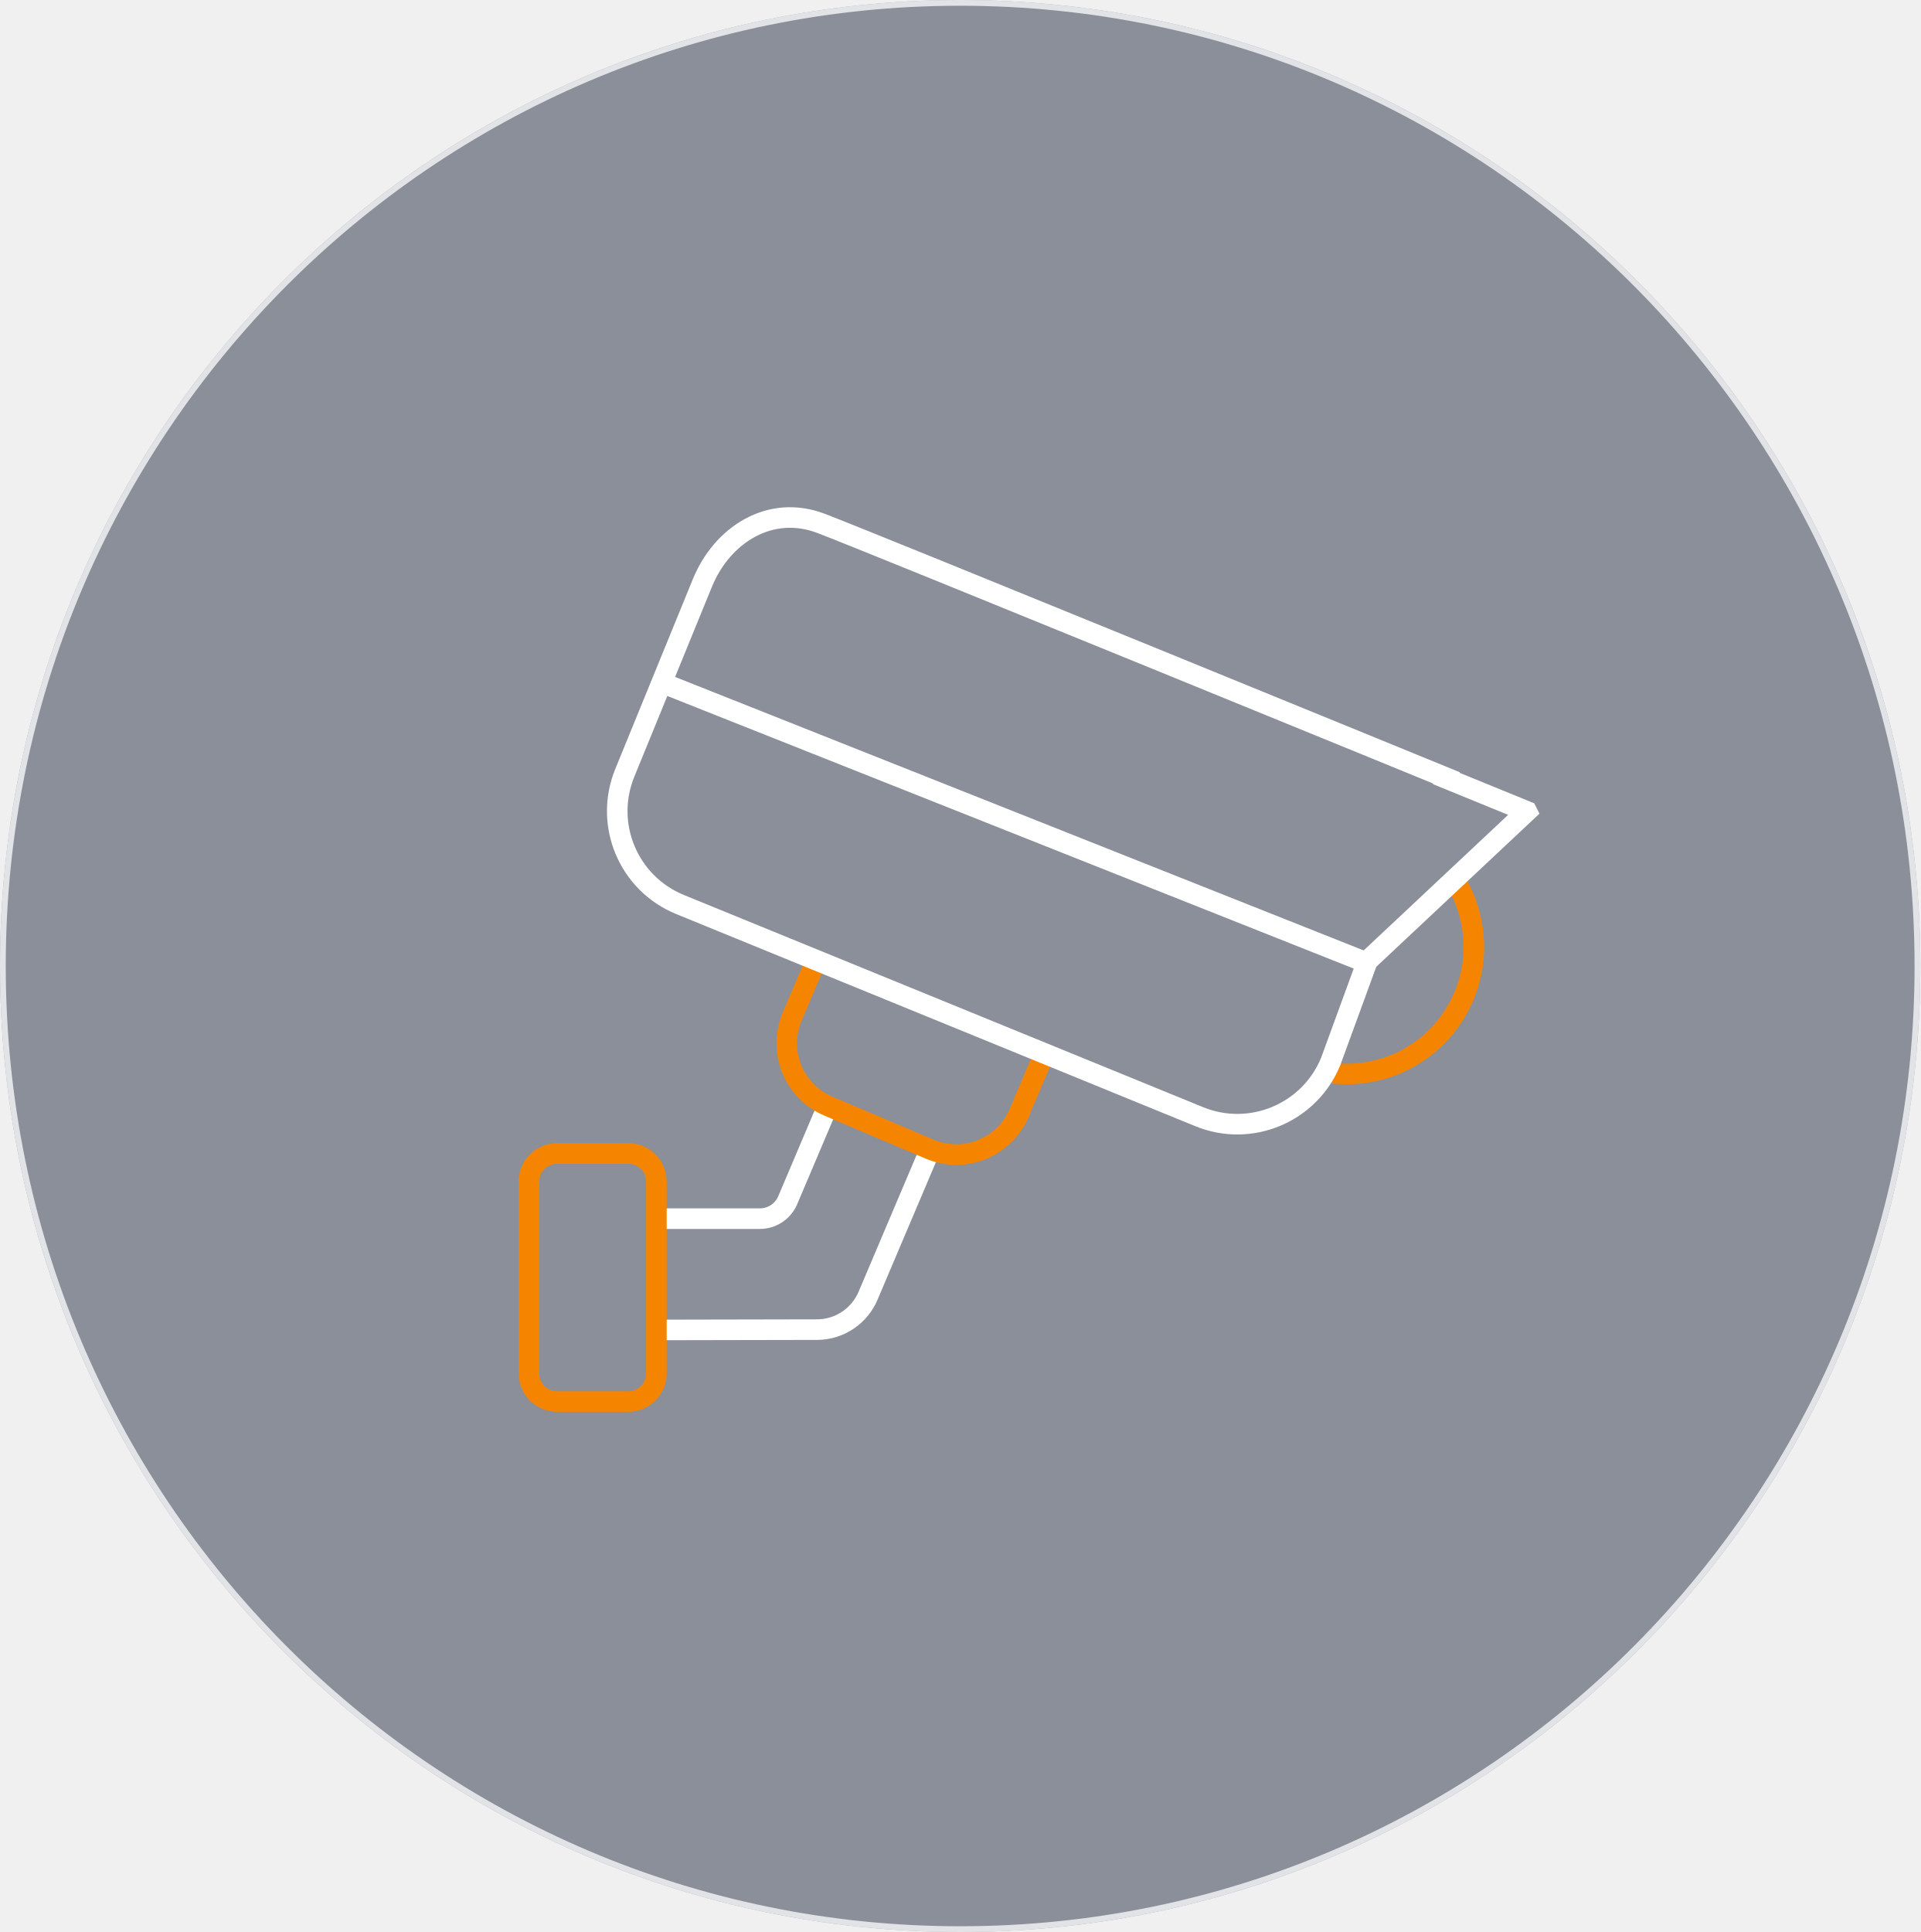
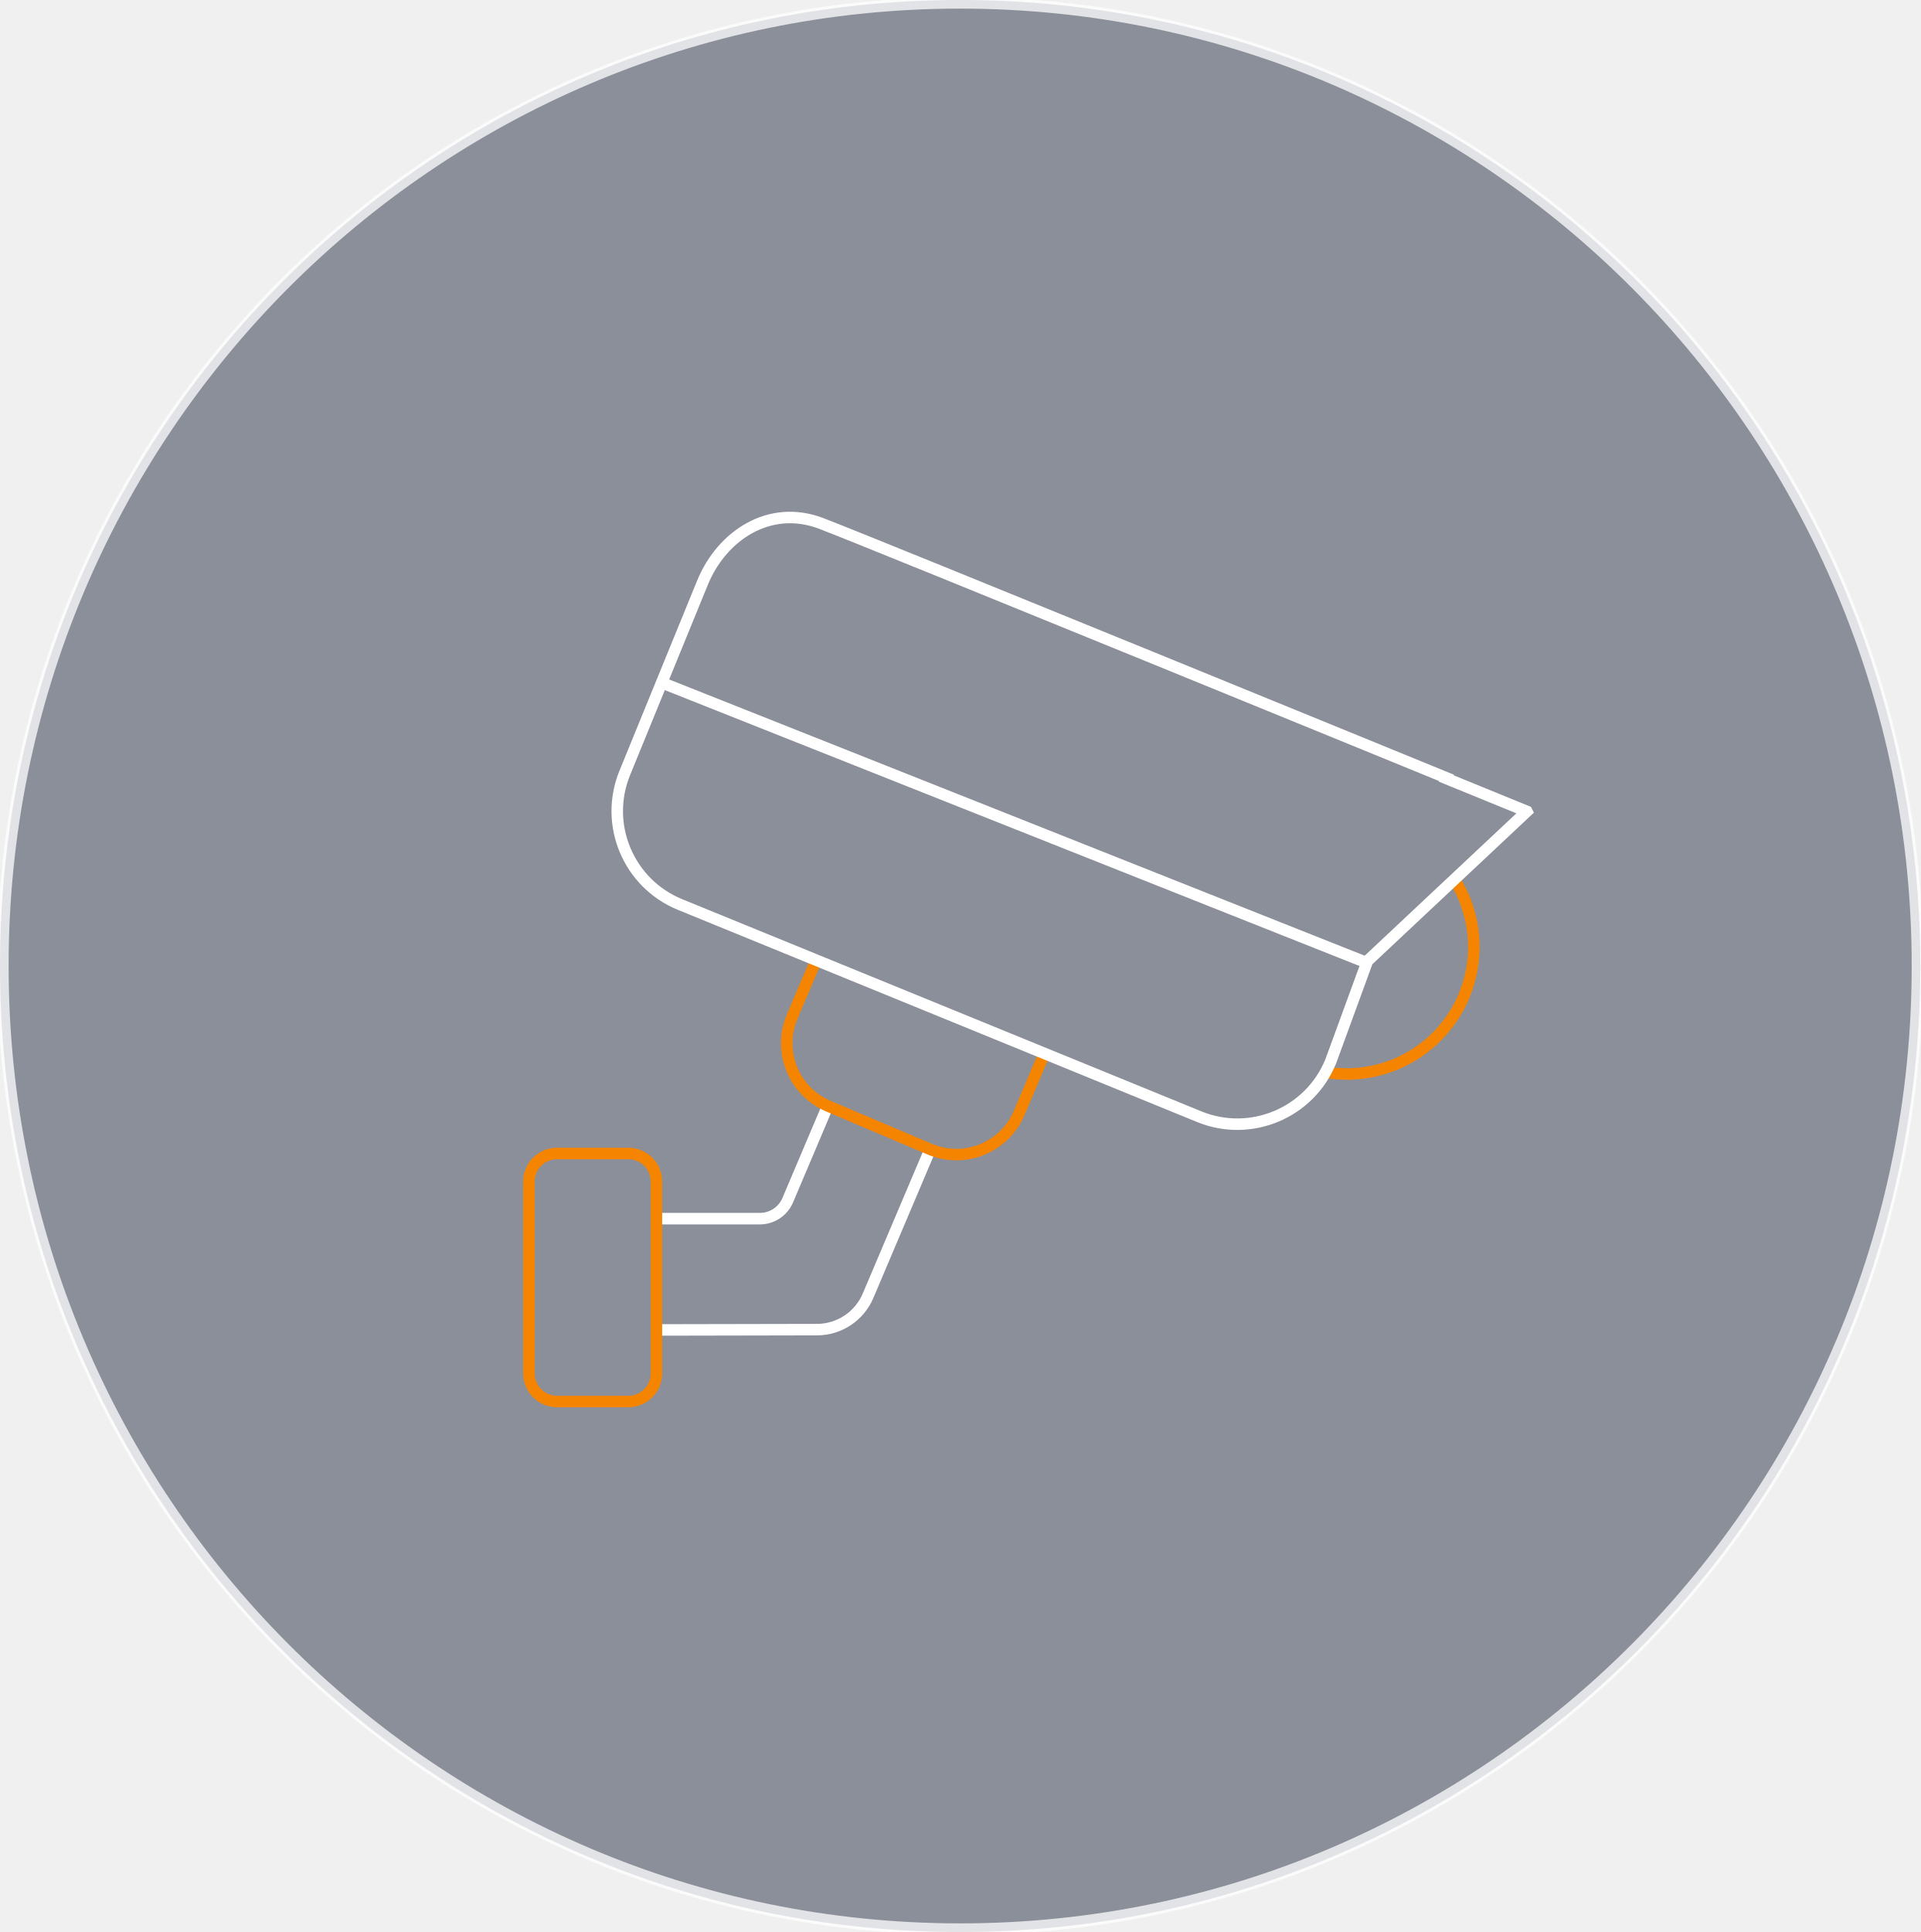
<svg xmlns="http://www.w3.org/2000/svg" width="167" height="168" viewBox="0 0 167 168" fill="none">
  <ellipse cx="83.5" cy="84" rx="83.5" ry="84" fill="#262E45" fill-opacity="0.5" />
-   <path d="M166.75 84C166.75 130.255 129.476 167.75 83.5 167.75C37.524 167.75 0.25 130.255 0.25 84C0.25 37.745 37.524 0.25 83.5 0.25C129.476 0.25 166.75 37.745 166.75 84Z" stroke="white" stroke-opacity="0.75" stroke-width="0.5" />
-   <path d="M126.256 76.122C127.065 77.308 127.654 78.672 127.954 80.166C129.156 86.148 125.281 91.971 119.3 93.174C117.969 93.441 116.647 93.457 115.381 93.255" stroke="#F58500" stroke-width="1.788" stroke-miterlimit="10" />
-   <path d="M72.102 95.885L68.504 104.367C68.091 105.339 67.137 105.97 66.081 105.97H56.695" stroke="white" stroke-width="1.788" stroke-miterlimit="10" />
-   <path d="M56.695 115.648L71.051 115.62C72.987 115.617 74.734 114.457 75.49 112.675L80.815 100.123" stroke="white" stroke-width="1.788" stroke-miterlimit="10" />
-   <path d="M90.963 91.284L88.632 96.779C87.351 99.797 83.867 101.206 80.848 99.925L72.037 96.187C69.019 94.907 67.611 91.422 68.891 88.404L70.887 83.699" stroke="#F58500" stroke-width="1.788" stroke-miterlimit="10" />
-   <path d="M132.779 70.555L125.777 67.694L125.797 67.644C125.797 67.644 75.877 47.213 71.403 45.511C66.929 43.81 62.769 46.563 61.089 50.677L54.332 67.213C52.5 71.697 54.648 76.817 59.133 78.651L104.287 97.102C108.77 98.934 113.891 96.784 115.724 92.301L118.919 83.564L132.78 70.557L132.779 70.555Z" stroke="white" stroke-width="1.788" stroke-miterlimit="10" />
-   <path d="M57.932 59.517L118.724 83.659" stroke="white" stroke-width="1.788" stroke-miterlimit="10" />
-   <path d="M54.645 100.303H48.439C47.092 100.303 46 101.395 46 102.742V119.431C46 120.778 47.092 121.87 48.439 121.87H54.645C55.992 121.87 57.084 120.778 57.084 119.431V102.742C57.084 101.395 55.992 100.303 54.645 100.303Z" stroke="#F58500" stroke-width="1.788" stroke-miterlimit="10" />
+   <path d="M166.75 84C166.75 130.255 129.476 167.75 83.5 167.75C37.524 167.75 0.25 130.255 0.25 84C0.25 37.745 37.524 0.25 83.5 0.25C129.476 0.25 166.75 37.745 166.75 84Z" stroke="white" stroke-opacity="0.75" strokeWidth="0.5" />
+   <path d="M126.256 76.122C127.065 77.308 127.654 78.672 127.954 80.166C129.156 86.148 125.281 91.971 119.3 93.174C117.969 93.441 116.647 93.457 115.381 93.255" stroke="#F58500" strokeWidth="1.788" strokeMiterlimit="10" />
+   <path d="M72.102 95.885L68.504 104.367C68.091 105.339 67.137 105.97 66.081 105.97H56.695" stroke="white" strokeWidth="1.788" strokeMiterlimit="10" />
+   <path d="M56.695 115.648L71.051 115.62C72.987 115.617 74.734 114.457 75.49 112.675L80.815 100.123" stroke="white" strokeWidth="1.788" strokeMiterlimit="10" />
+   <path d="M90.963 91.284L88.632 96.779C87.351 99.797 83.867 101.206 80.848 99.925L72.037 96.187C69.019 94.907 67.611 91.422 68.891 88.404L70.887 83.699" stroke="#F58500" strokeWidth="1.788" strokeMiterlimit="10" />
+   <path d="M132.779 70.555L125.777 67.694L125.797 67.644C125.797 67.644 75.877 47.213 71.403 45.511C66.929 43.81 62.769 46.563 61.089 50.677L54.332 67.213C52.5 71.697 54.648 76.817 59.133 78.651L104.287 97.102C108.77 98.934 113.891 96.784 115.724 92.301L118.919 83.564L132.78 70.557L132.779 70.555Z" stroke="white" strokeWidth="1.788" strokeMiterlimit="10" />
+   <path d="M57.932 59.517L118.724 83.659" stroke="white" strokeWidth="1.788" strokeMiterlimit="10" />
+   <path d="M54.645 100.303H48.439C47.092 100.303 46 101.395 46 102.742V119.431C46 120.778 47.092 121.87 48.439 121.87H54.645C55.992 121.87 57.084 120.778 57.084 119.431V102.742C57.084 101.395 55.992 100.303 54.645 100.303Z" stroke="#F58500" strokeWidth="1.788" strokeMiterlimit="10" />
</svg>
